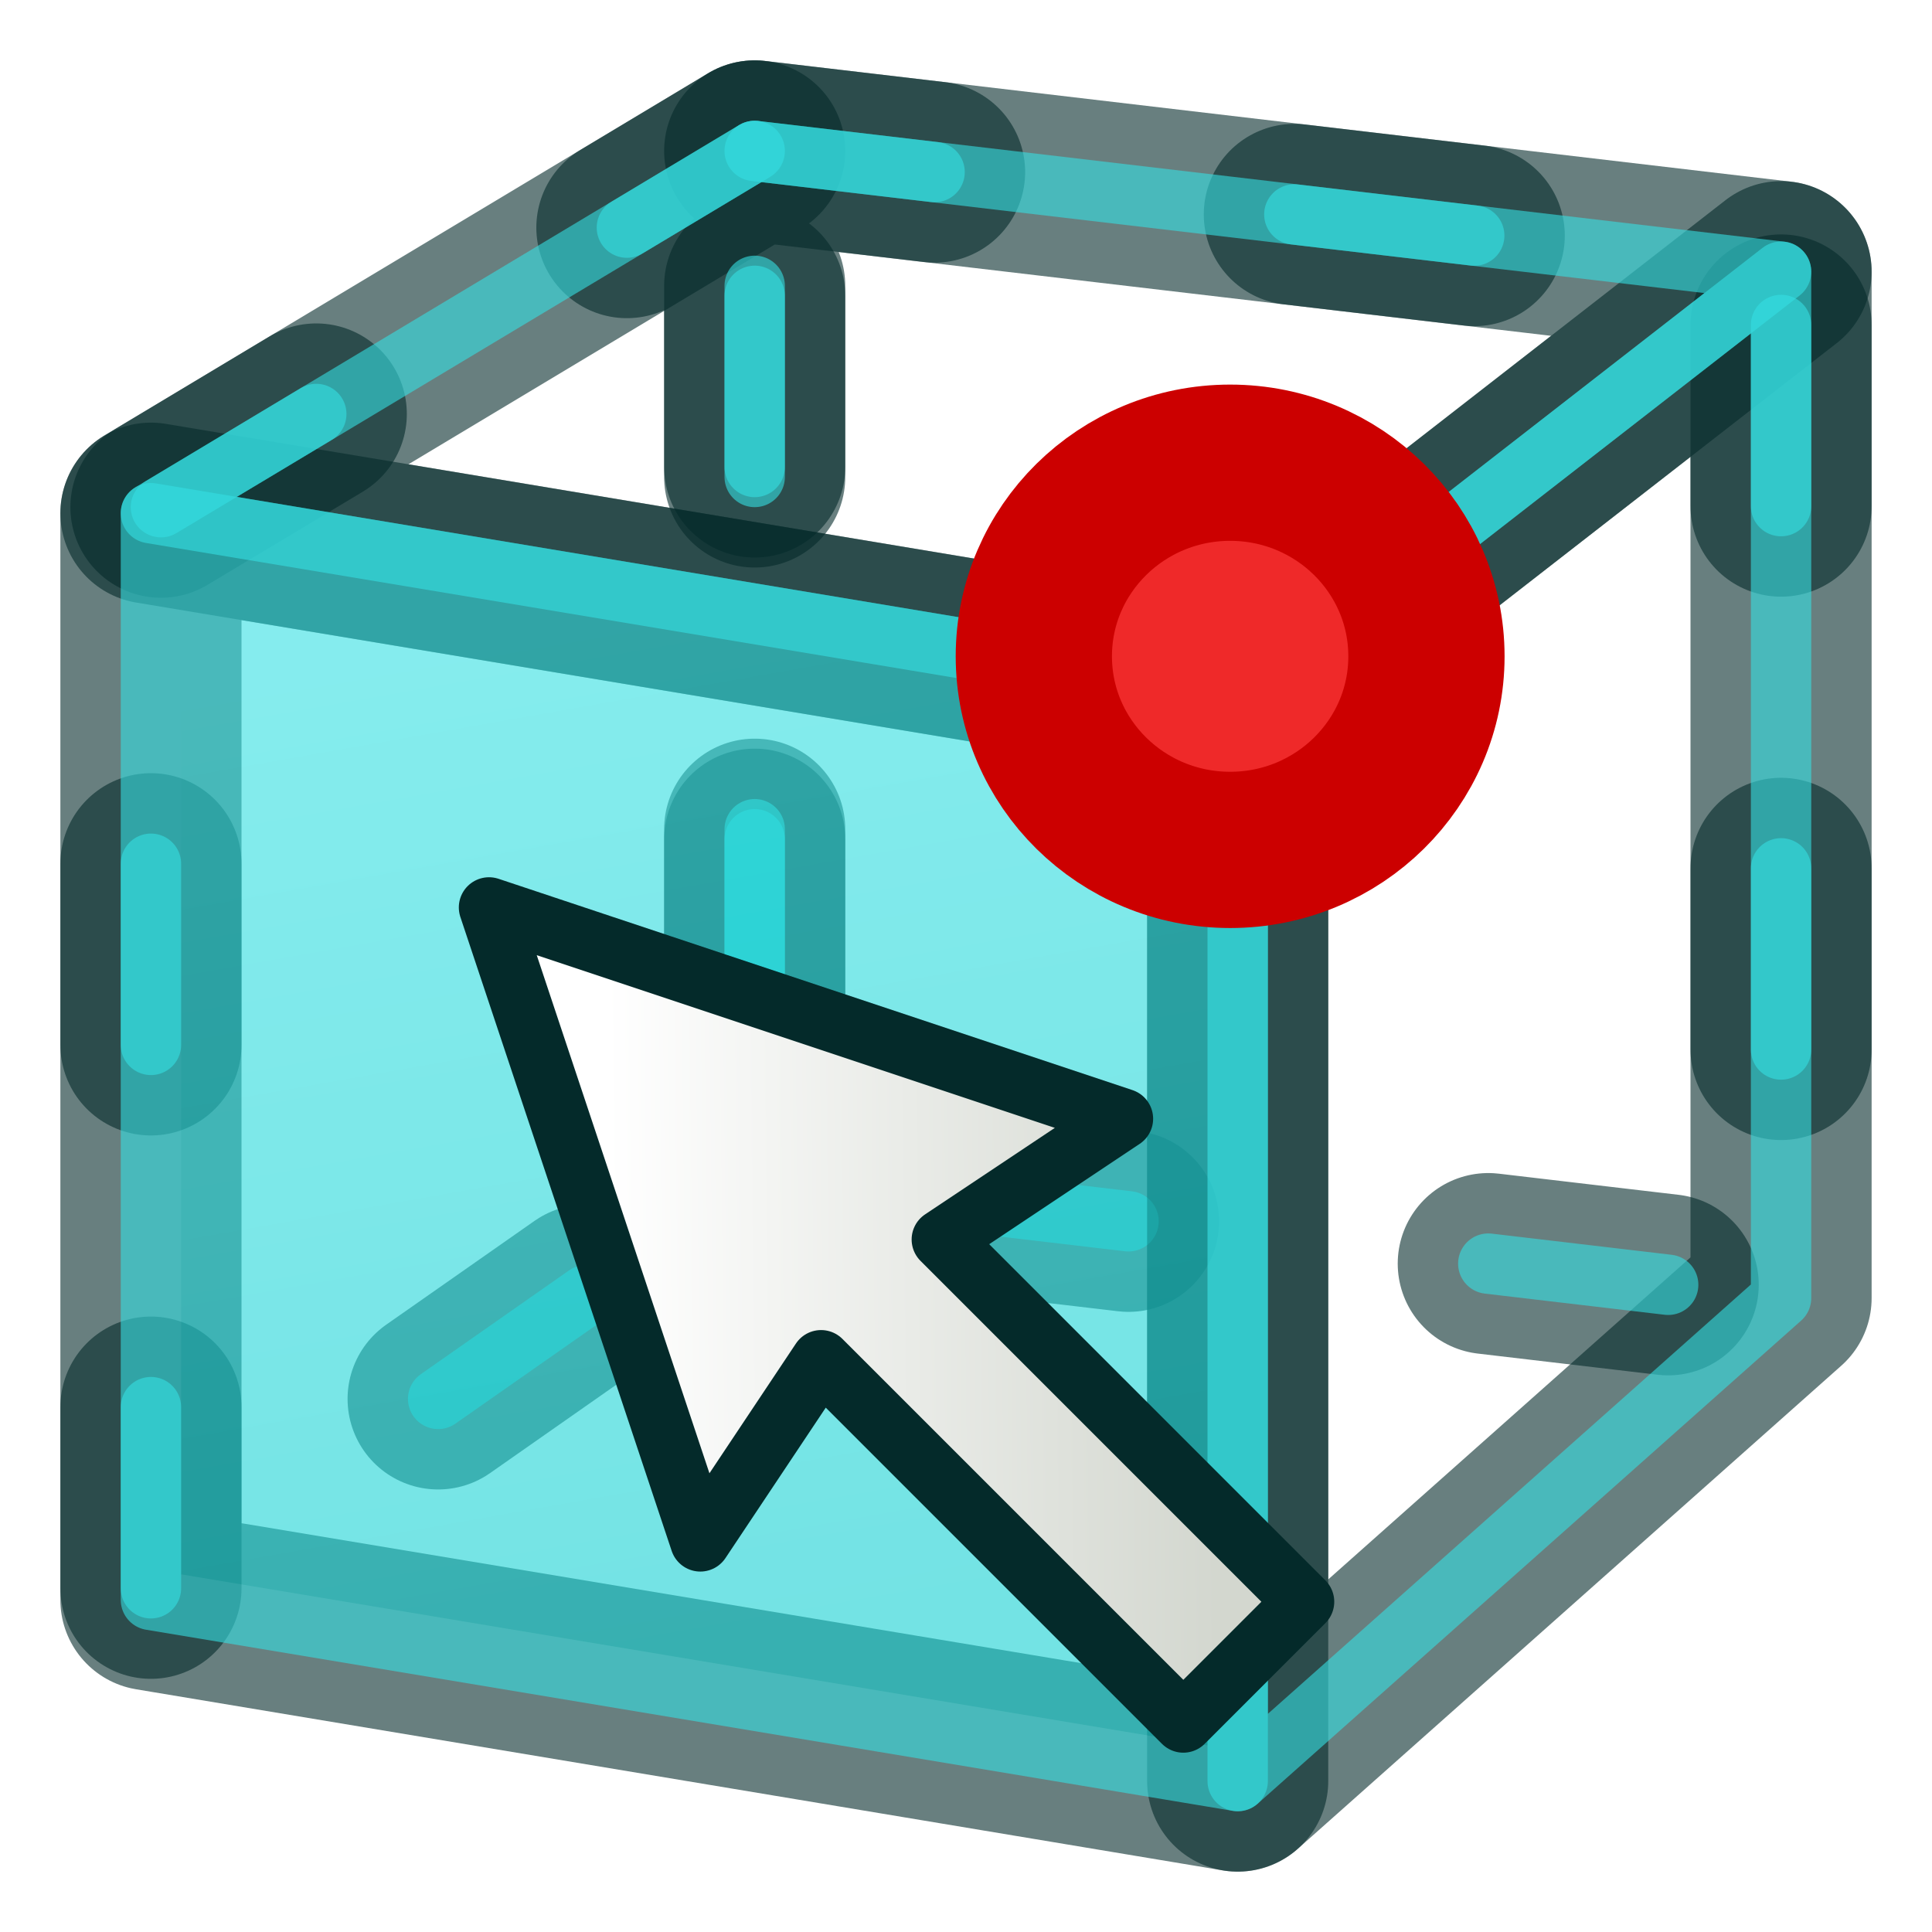
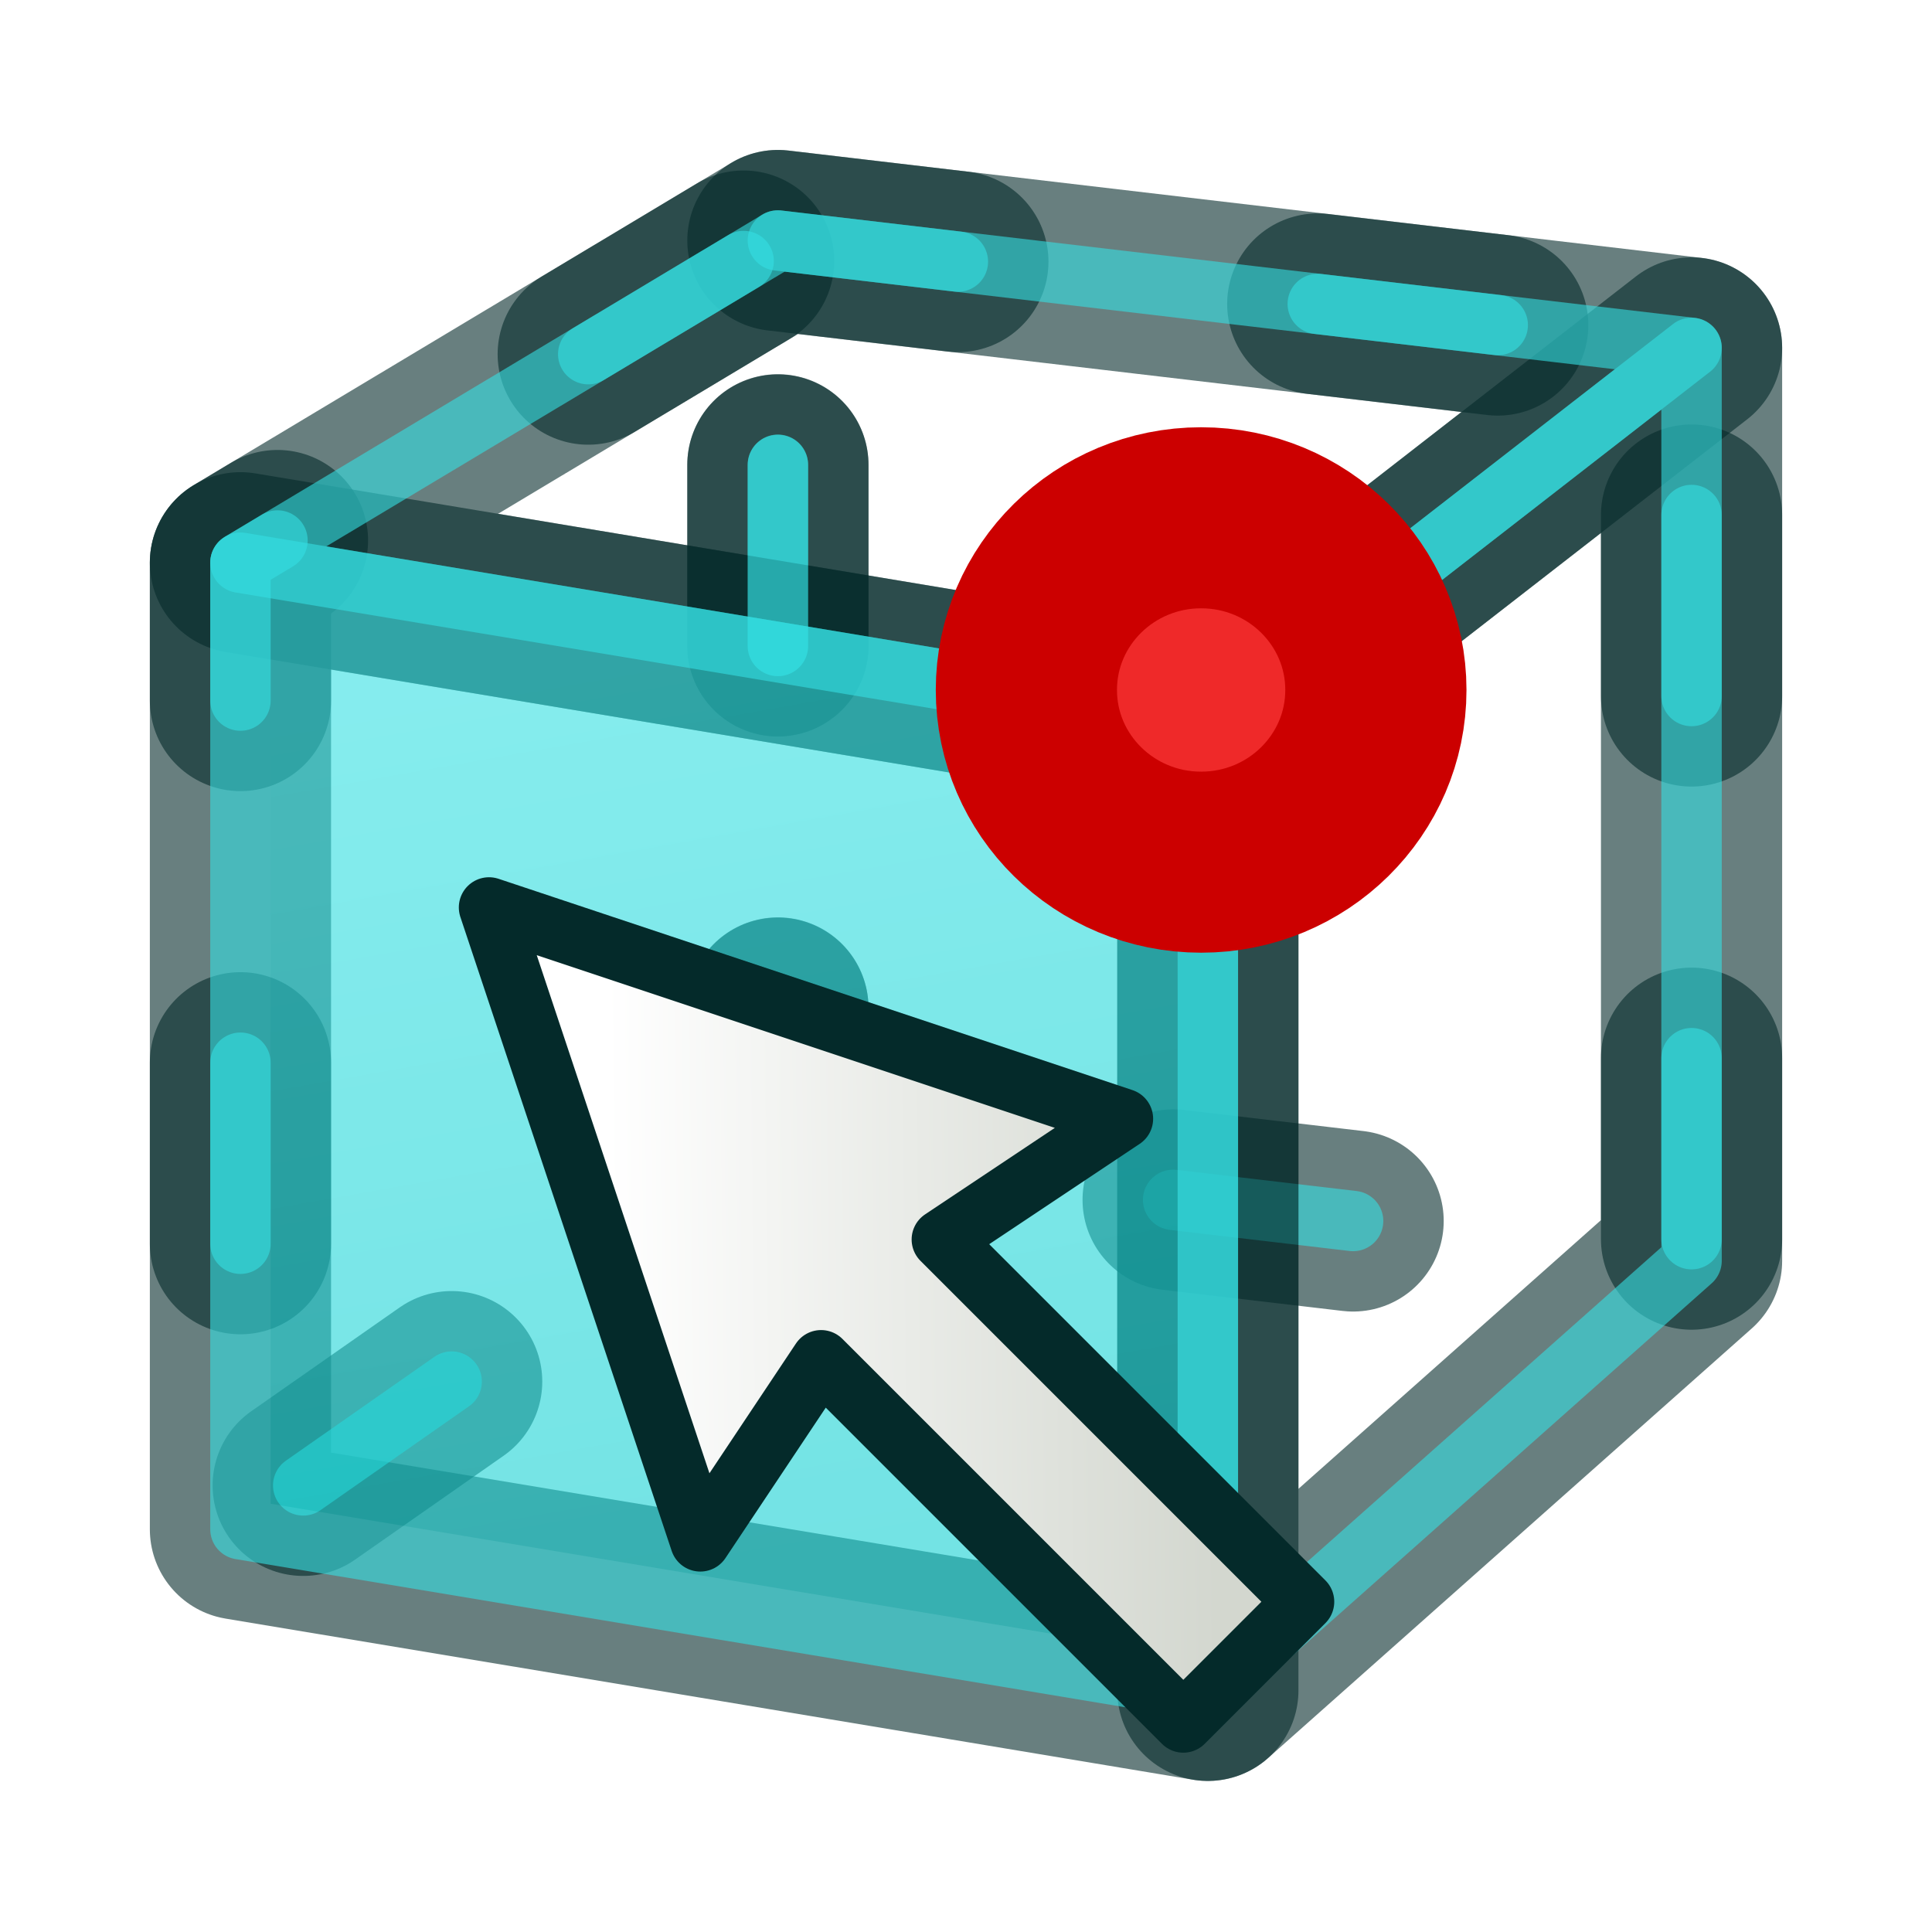
<svg xmlns="http://www.w3.org/2000/svg" xmlns:xlink="http://www.w3.org/1999/xlink" width="64px" height="64px" id="svg6248" version="1.1">
  <defs id="defs6250">
    <linearGradient id="linearGradient4027">
      <stop style="stop-color:#16d0d2;stop-opacity:1" offset="0" id="stop4029" />
      <stop style="stop-color:#34e0e2;stop-opacity:1" offset="1" id="stop4031" />
    </linearGradient>
    <linearGradient id="linearGradient3253">
      <stop style="stop-color:#89d5f8;stop-opacity:1;" offset="0" id="stop3255" />
      <stop style="stop-color:#00899e;stop-opacity:1;" offset="1" id="stop3257" />
    </linearGradient>
    <linearGradient id="linearGradient6816">
      <stop style="stop-color:#000000;stop-opacity:1;" offset="0" id="stop6818" />
      <stop style="stop-color:#000000;stop-opacity:0;" offset="1" id="stop6820" />
    </linearGradient>
    <linearGradient id="linearGradient6781">
      <stop style="stop-color:#ffffff;stop-opacity:1;" offset="0" id="stop6783" />
      <stop style="stop-color:#3465a4;stop-opacity:0;" offset="1" id="stop6785" />
    </linearGradient>
    <radialGradient xlink:href="#linearGradient6816" id="radialGradient6822" cx="33.37" cy="51.929" fx="33.37" fy="51.929" r="25.199" gradientTransform="matrix(1.158163,0,0,0.6558985,-7.29237,16.12608)" gradientUnits="userSpaceOnUse" />
    <radialGradient xlink:href="#linearGradient3253" id="radialGradient3259" cx="18.418" cy="17.014" fx="18.418" fy="17.014" r="27.987" gradientTransform="matrix(0.9724373,-0.105657,5.0523169e-2,0.4650009,-0.3519546,9.585438)" gradientUnits="userSpaceOnUse" />
    <radialGradient xlink:href="#linearGradient3253" id="radialGradient3270" gradientUnits="userSpaceOnUse" gradientTransform="matrix(0.9724373,-0.105657,0.05052317,0.4650009,-0.3519546,9.585438)" cx="18.418" cy="17.014" fx="18.418" fy="17.014" r="27.987" />
    <linearGradient gradientTransform="translate(0,-2)" xlink:href="#linearGradient3777" id="linearGradient3783" x1="53.897" y1="51.18" x2="47.502" y2="21.837" gradientUnits="userSpaceOnUse" />
    <linearGradient id="linearGradient3777">
      <stop style="stop-color:#204a87;stop-opacity:1" offset="0" id="stop3779" />
      <stop style="stop-color:#3465a4;stop-opacity:1" offset="1" id="stop3781" />
    </linearGradient>
    <linearGradient xlink:href="#linearGradient4027" id="linearGradient4033" x1="26" y1="54" x2="20" y2="20" gradientUnits="userSpaceOnUse" />
    <linearGradient id="linearGradient3765">
      <stop style="stop-color:#d3d7cf;stop-opacity:1;" offset="0" id="stop3767" />
      <stop style="stop-color:#ffffff;stop-opacity:1" offset="1" id="stop3769" />
    </linearGradient>
    <linearGradient xlink:href="#linearGradient3765" id="linearGradient3771-4" x1="35" y1="51" x2="31" y2="18" gradientUnits="userSpaceOnUse" />
    <linearGradient xlink:href="#linearGradient3873" id="linearGradient4221" gradientUnits="userSpaceOnUse" gradientTransform="matrix(0,-2.069103,0.4890608,0,16.27829,307.8677)" x1="127.499" y1="8.018" x2="129.432" y2="48.913" />
    <linearGradient id="linearGradient3873">
      <stop style="stop-color:#ffffff;stop-opacity:1;" offset="0" id="stop3875" />
      <stop style="stop-color:#d3d7cf;stop-opacity:1" offset="1" id="stop3877" />
    </linearGradient>
  </defs>
-   <g id="layer1">
-     <path style="fill:none;stroke:#042a2a;stroke-width:6;stroke-linecap:butt;stroke-linejoin:round;stroke-opacity:1;opacity:0.6" d="M 5,17 41,23 59,9 25,5 z" id="path3961" />
-     <path style="fill:none;stroke:#042a2a;stroke-width:6;stroke-linecap:butt;stroke-linejoin:round;stroke-opacity:1;opacity:0.6" d="M 59,9 59,43 41,59 41,23 z" id="path2995" />
-     <path style="fill:none;stroke:#042a2a;stroke-width:6;stroke-linecap:round;stroke-linejoin:round;stroke-miterlimit:4;stroke-opacity:1;stroke-dasharray:6, 12;stroke-dashoffset:13.2;opacity:0.6" d="M 25,5 25,39 5,53 5,17 z" id="path2995-1" />
-     <path id="path3825-7" d="M 25,5 59,9 59,43 25,39 z" style="fill:none;stroke:#042a2a;stroke-width:6;stroke-linecap:round;stroke-linejoin:round;stroke-miterlimit:4;stroke-opacity:1;stroke-dasharray:6, 12;stroke-dashoffset:0;marker:none;visibility:visible;display:inline;overflow:visible;enable-background:accumulate;opacity:0.6" />
-     <path id="path3825-7-7" d="M 25,5 59,9 59,43 25,39 z" style="fill:none;stroke:#34e0e2;stroke-width:2;stroke-linecap:round;stroke-linejoin:round;stroke-miterlimit:4;stroke-opacity:1;stroke-dasharray:6, 12;stroke-dashoffset:0;marker:none;visibility:visible;display:inline;overflow:visible;enable-background:accumulate;opacity:0.6" />
-     <path id="path3825" d="M 5,17 41,23 41,59 5,53 z" style="fill:none;stroke:#042a2a;stroke-width:6;stroke-linecap:butt;stroke-linejoin:round;stroke-miterlimit:4;stroke-opacity:1;stroke-dasharray:none;stroke-dashoffset:0;marker:none;visibility:visible;display:inline;overflow:visible;enable-background:accumulate;opacity:0.6" />
-     <path style="fill:none;stroke:#34e0e2;stroke-width:2;stroke-linecap:butt;stroke-linejoin:round;stroke-opacity:1;fill-opacity:1;opacity:0.6" d="M 59,9 59,43 41,59 41,23 z" id="path2995-7" />
-     <path style="fill:none;stroke:#34e0e2;stroke-width:2;stroke-linecap:round;stroke-linejoin:round;stroke-miterlimit:4;stroke-opacity:1;stroke-dasharray:6, 12;stroke-dashoffset:13.2;opacity:0.6" d="M 25,5 25,39 5,53 5,17 z" id="path2995-1-0" />
-     <path id="path3825-9" d="M 5,17 41,23 41,59 5,53 z" style="fill:url(#linearGradient4033);stroke:#34e0e2;stroke-width:2;stroke-linecap:butt;stroke-linejoin:round;stroke-miterlimit:4;stroke-opacity:1;stroke-dasharray:none;stroke-dashoffset:0;marker:none;visibility:visible;display:inline;overflow:visible;enable-background:accumulate;fill-opacity:1;opacity:0.6" />
-     <path style="fill:none;stroke:#34e0e2;stroke-width:2;stroke-linecap:butt;stroke-linejoin:round;stroke-miterlimit:4;stroke-opacity:1;stroke-dasharray:none;opacity:0.6" d="M 5,17 25,5 59,9 41,23 z" id="path3970" />
-     <ellipse style="opacity:1;fill:#ef2929;stroke:#cc0000;stroke-width:5.176" id="path1" cx="40.75" cy="21.741" rx="6.503" ry="6.413" />
+   <g id="layer1" transform="matrix(0.890178,0,0,0.8894647,3.514305,3.518576)">
+     <path style="display:inline;opacity:0.6;fill:none;stroke:#042a2a;stroke-width:6.743;stroke-linecap:butt;stroke-linejoin:round;stroke-dasharray:none;stroke-opacity:1" d="M 5,17 41,23 59,9 25,5 Z" id="path3961" />
+     <path style="display:inline;opacity:0.6;fill:none;stroke:#042a2a;stroke-width:6.743;stroke-linecap:butt;stroke-linejoin:round;stroke-dasharray:none;stroke-opacity:1" d="M 59,9 V 43 L 41,59 V 23 Z" id="path2995" />
+     <path style="display:inline;opacity:0.6;fill:none;stroke:#042a2a;stroke-width:6.743;stroke-linecap:round;stroke-linejoin:round;stroke-miterlimit:4;stroke-dasharray:6.743,13.486;stroke-dashoffset:11.868;stroke-opacity:1" d="M 25,5 V 39 L 5,53 V 17 Z" id="path2995-1" />
+     <path id="path3825-7" d="M 25,5 59,9 V 43 L 25,39 Z" style="display:inline;overflow:visible;visibility:visible;opacity:0.6;fill:none;stroke:#042a2a;stroke-width:6.743;stroke-linecap:round;stroke-linejoin:round;stroke-miterlimit:4;stroke-dasharray:6.743, 13.486;stroke-dashoffset:0;stroke-opacity:1;marker:none;enable-background:accumulate" />
+     <path id="path3825-7-7" d="M 25,5 59,9 V 43 L 25,39 Z" style="display:inline;overflow:visible;visibility:visible;opacity:0.6;fill:none;stroke:#34e0e2;stroke-width:2.248;stroke-linecap:round;stroke-linejoin:round;stroke-miterlimit:4;stroke-dasharray:6.743, 13.486;stroke-dashoffset:0;stroke-opacity:1;marker:none;enable-background:accumulate" />
+     <path id="path3825" d="m 5,17 36,6 V 59 L 5,53 Z" style="display:inline;overflow:visible;visibility:visible;opacity:0.6;fill:none;stroke:#042a2a;stroke-width:6.743;stroke-linecap:butt;stroke-linejoin:round;stroke-miterlimit:4;stroke-dasharray:none;stroke-dashoffset:0;stroke-opacity:1;marker:none;enable-background:accumulate" />
+     <path style="display:inline;opacity:0.6;fill:none;fill-opacity:1;stroke:#34e0e2;stroke-width:2.248;stroke-linecap:butt;stroke-linejoin:round;stroke-dasharray:none;stroke-opacity:1" d="M 59,9 V 43 L 41,59 V 23 Z" id="path2995-7" />
+     <path style="display:inline;opacity:0.6;fill:none;stroke:#34e0e2;stroke-width:2.248;stroke-linecap:round;stroke-linejoin:round;stroke-miterlimit:4;stroke-dasharray:6.743,13.486;stroke-dashoffset:11.868;stroke-opacity:1" d="M 25,5 V 39 L 5,53 V 17 Z" id="path2995-1-0" />
+     <path id="path3825-9" d="m 5,17 36,6 V 59 L 5,53 Z" style="display:inline;overflow:visible;visibility:visible;opacity:0.6;fill:url(#linearGradient4033);fill-opacity:1;stroke:#34e0e2;stroke-width:2.248;stroke-linecap:butt;stroke-linejoin:round;stroke-miterlimit:4;stroke-dasharray:none;stroke-dashoffset:0;stroke-opacity:1;marker:none;enable-background:accumulate" />
+     <path style="display:inline;opacity:0.6;fill:none;stroke:#34e0e2;stroke-width:2.248;stroke-linecap:butt;stroke-linejoin:round;stroke-miterlimit:4;stroke-dasharray:none;stroke-opacity:1" d="M 5,17 25,5 59,9 41,23 Z" id="path3970" />
+     <ellipse style="display:inline;opacity:1;fill:#ef2929;stroke:#cc0000;stroke-width:6.743;stroke-dasharray:none" id="path1" cx="40.75" cy="21.741" rx="6.503" ry="6.413" />
  </g>
-   <path style="fill:url(#linearGradient4221);fill-opacity:1;stroke:#042a2a;stroke-width:2;stroke-linecap:round;stroke-linejoin:round;stroke-miterlimit:4;stroke-dashoffset:0;stroke-opacity:1" d="m 39.199,57.06 -12,-12 -4,6 -7,-21 21,7 -6,4 12,12 z" id="rect3871" />
+   <path style="display:inline;fill:url(#linearGradient4221);fill-opacity:1;stroke:#042a2a;stroke-width:2;stroke-linecap:round;stroke-linejoin:round;stroke-miterlimit:4;stroke-dashoffset:0;stroke-opacity:1" d="m 39.199,57.06 -12,-12 -4,6 -7,-21 21,7 -6,4 12,12 z" id="rect3871" />
</svg>
